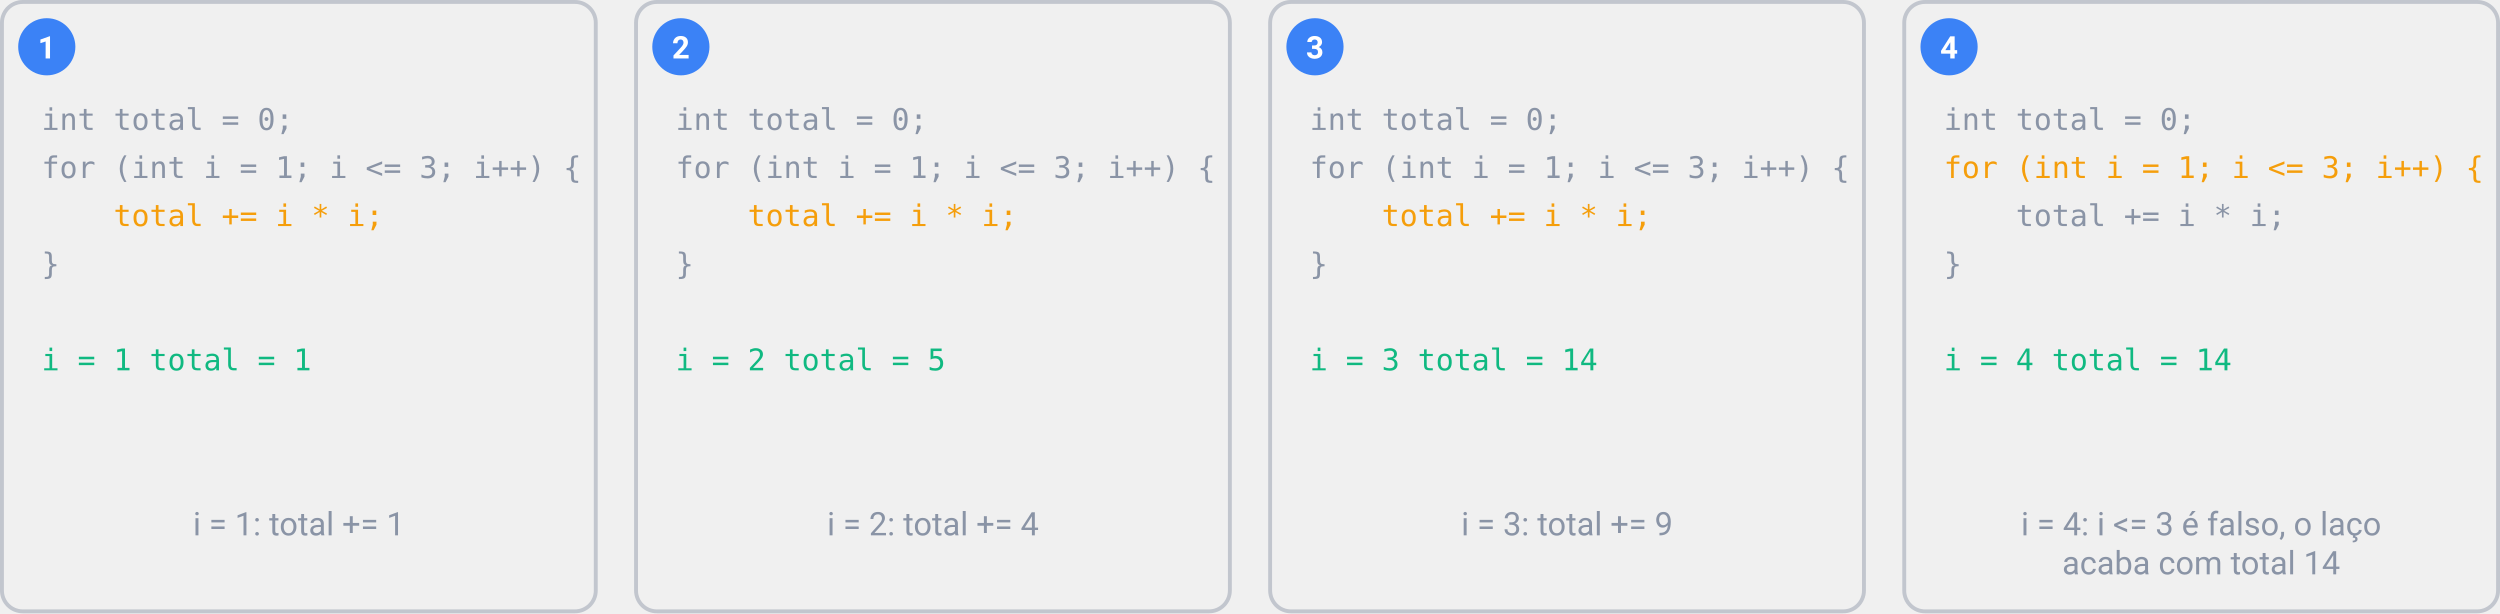
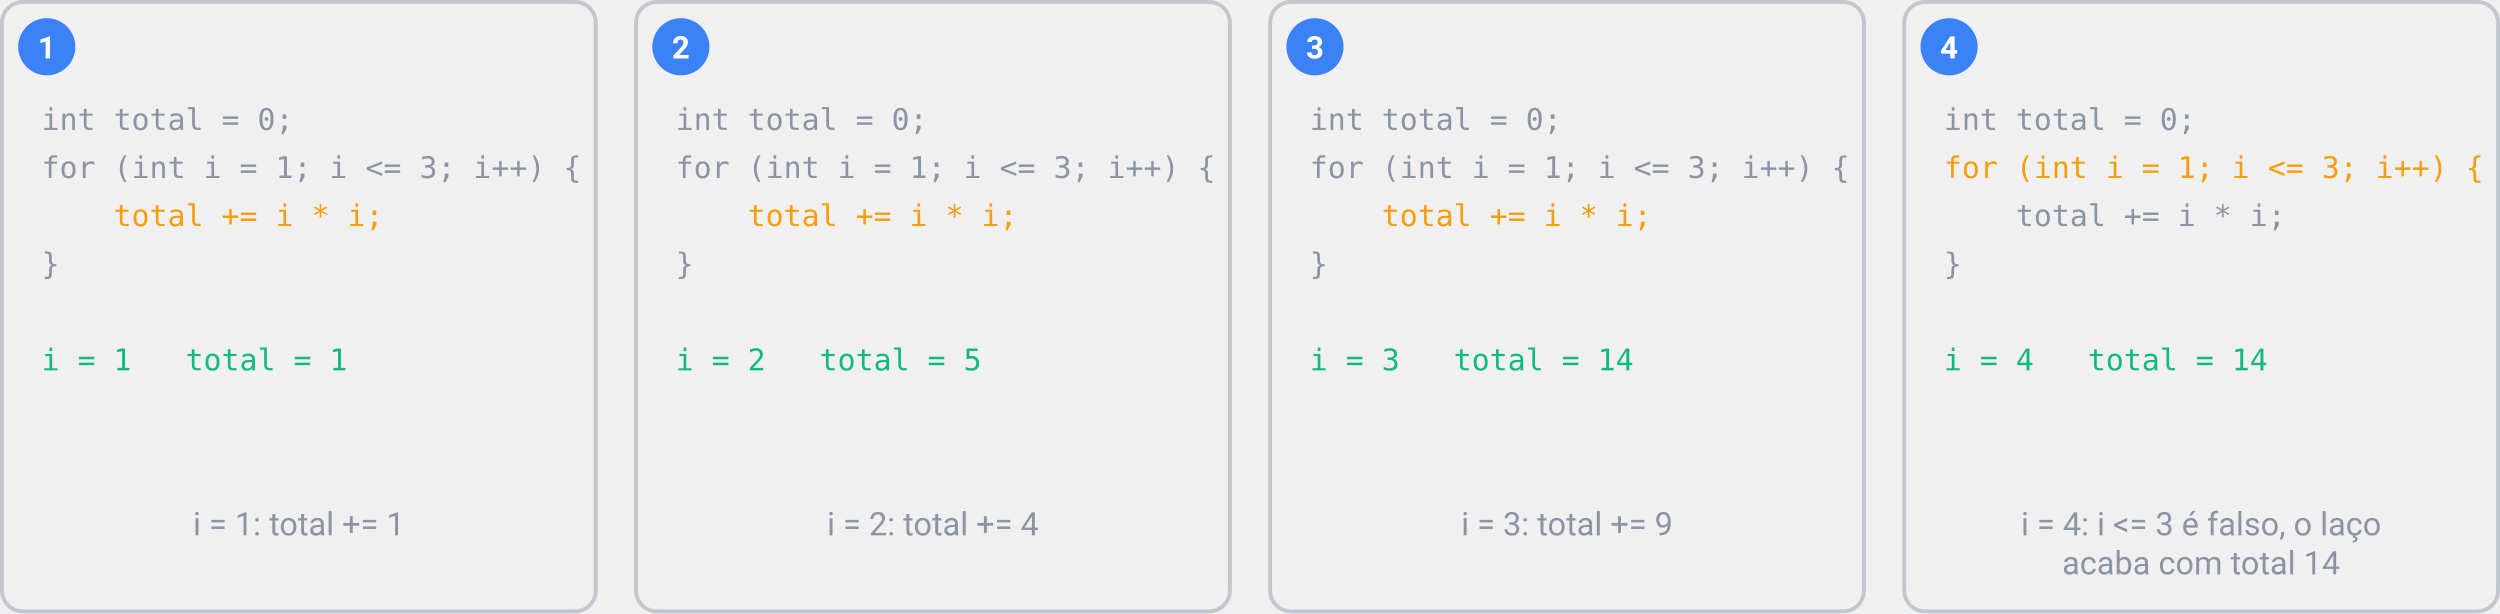
<svg xmlns="http://www.w3.org/2000/svg" viewBox="0 0 962 236" role="img" aria-label="Um laço for somando os quadrados de 1 a 3: total vai a 1, 5, 14, e o laço para quando i chega a 4">
  <g transform="translate(0 0)">
    <rect x="0.75" y="0.75" width="228.5" height="234.5" rx="8" fill="none" stroke="#8a94a6" stroke-opacity="0.45" stroke-width="1.5" />
    <circle cx="18" cy="18" r="11" fill="#3b82f6" />
    <text x="18" y="22.5" fill="#ffffff" font-size="12" font-weight="700" text-anchor="middle" font-family="-apple-system, 'Segoe UI', Roboto, sans-serif">1</text>
    <text x="16" y="50.0" fill="#8a94a6" font-size="11.5" text-anchor="start" font-family="ui-monospace, Menlo, Consolas, monospace">int total = 0;</text>
    <text x="16" y="68.5" fill="#8a94a6" font-size="11.5" text-anchor="start" font-family="ui-monospace, Menlo, Consolas, monospace">for (int i = 1; i &lt;= 3; i++) {</text>
    <text x="16" y="87.0" fill="#f59e0b" font-size="11.5" text-anchor="start" font-family="ui-monospace, Menlo, Consolas, monospace" xml:space="preserve">    total += i * i;</text>
    <text x="16" y="105.5" fill="#8a94a6" font-size="11.5" text-anchor="start" font-family="ui-monospace, Menlo, Consolas, monospace">}</text>
    <text x="16" y="124.0" fill="#3b82f6" font-size="11.5" text-anchor="start" font-family="ui-monospace, Menlo, Consolas, monospace" />
-     <text x="16" y="142.5" fill="#10b981" font-size="11.5" text-anchor="start" font-family="ui-monospace, Menlo, Consolas, monospace">i = 1   total = 1</text>
+     <text x="16" y="142.5" fill="#10b981" font-size="11.5" text-anchor="start" font-family="ui-monospace, Menlo, Consolas, monospace" xml:space="preserve">i = 1   total = 1</text>
    <text x="115.0" y="206" fill="#8a94a6" font-size="12.5" text-anchor="middle" font-family="-apple-system, 'Segoe UI', Roboto, sans-serif">i = 1: total += 1</text>
  </g>
  <g transform="translate(244 0)">
    <rect x="0.75" y="0.75" width="228.5" height="234.5" rx="8" fill="none" stroke="#8a94a6" stroke-opacity="0.45" stroke-width="1.5" />
    <circle cx="18" cy="18" r="11" fill="#3b82f6" />
    <text x="18" y="22.5" fill="#ffffff" font-size="12" font-weight="700" text-anchor="middle" font-family="-apple-system, 'Segoe UI', Roboto, sans-serif">2</text>
    <text x="16" y="50.0" fill="#8a94a6" font-size="11.5" text-anchor="start" font-family="ui-monospace, Menlo, Consolas, monospace">int total = 0;</text>
    <text x="16" y="68.5" fill="#8a94a6" font-size="11.5" text-anchor="start" font-family="ui-monospace, Menlo, Consolas, monospace">for (int i = 1; i &lt;= 3; i++) {</text>
    <text x="16" y="87.0" fill="#f59e0b" font-size="11.5" text-anchor="start" font-family="ui-monospace, Menlo, Consolas, monospace" xml:space="preserve">    total += i * i;</text>
    <text x="16" y="105.5" fill="#8a94a6" font-size="11.5" text-anchor="start" font-family="ui-monospace, Menlo, Consolas, monospace">}</text>
    <text x="16" y="124.0" fill="#3b82f6" font-size="11.5" text-anchor="start" font-family="ui-monospace, Menlo, Consolas, monospace" />
-     <text x="16" y="142.5" fill="#10b981" font-size="11.5" text-anchor="start" font-family="ui-monospace, Menlo, Consolas, monospace">i = 2   total = 5</text>
+     <text x="16" y="142.5" fill="#10b981" font-size="11.5" text-anchor="start" font-family="ui-monospace, Menlo, Consolas, monospace" xml:space="preserve">i = 2   total = 5</text>
    <text x="115.0" y="206" fill="#8a94a6" font-size="12.5" text-anchor="middle" font-family="-apple-system, 'Segoe UI', Roboto, sans-serif">i = 2: total += 4</text>
  </g>
  <g transform="translate(488 0)">
    <rect x="0.75" y="0.75" width="228.5" height="234.5" rx="8" fill="none" stroke="#8a94a6" stroke-opacity="0.45" stroke-width="1.5" />
    <circle cx="18" cy="18" r="11" fill="#3b82f6" />
    <text x="18" y="22.5" fill="#ffffff" font-size="12" font-weight="700" text-anchor="middle" font-family="-apple-system, 'Segoe UI', Roboto, sans-serif">3</text>
    <text x="16" y="50.0" fill="#8a94a6" font-size="11.5" text-anchor="start" font-family="ui-monospace, Menlo, Consolas, monospace">int total = 0;</text>
    <text x="16" y="68.5" fill="#8a94a6" font-size="11.5" text-anchor="start" font-family="ui-monospace, Menlo, Consolas, monospace">for (int i = 1; i &lt;= 3; i++) {</text>
    <text x="16" y="87.0" fill="#f59e0b" font-size="11.5" text-anchor="start" font-family="ui-monospace, Menlo, Consolas, monospace" xml:space="preserve">    total += i * i;</text>
    <text x="16" y="105.5" fill="#8a94a6" font-size="11.5" text-anchor="start" font-family="ui-monospace, Menlo, Consolas, monospace">}</text>
    <text x="16" y="124.0" fill="#3b82f6" font-size="11.5" text-anchor="start" font-family="ui-monospace, Menlo, Consolas, monospace" />
-     <text x="16" y="142.5" fill="#10b981" font-size="11.5" text-anchor="start" font-family="ui-monospace, Menlo, Consolas, monospace">i = 3   total = 14</text>
+     <text x="16" y="142.5" fill="#10b981" font-size="11.5" text-anchor="start" font-family="ui-monospace, Menlo, Consolas, monospace" xml:space="preserve">i = 3   total = 14</text>
    <text x="115.0" y="206" fill="#8a94a6" font-size="12.5" text-anchor="middle" font-family="-apple-system, 'Segoe UI', Roboto, sans-serif">i = 3: total += 9</text>
  </g>
  <g transform="translate(732 0)">
    <rect x="0.75" y="0.75" width="228.5" height="234.5" rx="8" fill="none" stroke="#8a94a6" stroke-opacity="0.45" stroke-width="1.5" />
    <circle cx="18" cy="18" r="11" fill="#3b82f6" />
    <text x="18" y="22.5" fill="#ffffff" font-size="12" font-weight="700" text-anchor="middle" font-family="-apple-system, 'Segoe UI', Roboto, sans-serif">4</text>
    <text x="16" y="50.0" fill="#8a94a6" font-size="11.5" text-anchor="start" font-family="ui-monospace, Menlo, Consolas, monospace">int total = 0;</text>
    <text x="16" y="68.5" fill="#f59e0b" font-size="11.5" text-anchor="start" font-family="ui-monospace, Menlo, Consolas, monospace">for (int i = 1; i &lt;= 3; i++) {</text>
    <text x="16" y="87.0" fill="#8a94a6" font-size="11.5" text-anchor="start" font-family="ui-monospace, Menlo, Consolas, monospace" xml:space="preserve">    total += i * i;</text>
    <text x="16" y="105.5" fill="#8a94a6" font-size="11.5" text-anchor="start" font-family="ui-monospace, Menlo, Consolas, monospace">}</text>
    <text x="16" y="124.0" fill="#3b82f6" font-size="11.5" text-anchor="start" font-family="ui-monospace, Menlo, Consolas, monospace" />
-     <text x="16" y="142.5" fill="#10b981" font-size="11.5" text-anchor="start" font-family="ui-monospace, Menlo, Consolas, monospace">i = 4   total = 14</text>
+     <text x="16" y="142.5" fill="#10b981" font-size="11.5" text-anchor="start" font-family="ui-monospace, Menlo, Consolas, monospace" xml:space="preserve">i = 4   total = 14</text>
    <text x="115.0" y="206" fill="#8a94a6" font-size="12.5" text-anchor="middle" font-family="-apple-system, 'Segoe UI', Roboto, sans-serif">i = 4: i &lt;= 3 é falso, o laço</text>
    <text x="115.0" y="221" fill="#8a94a6" font-size="12.5" text-anchor="middle" font-family="-apple-system, 'Segoe UI', Roboto, sans-serif">acaba com total 14</text>
  </g>
</svg>
